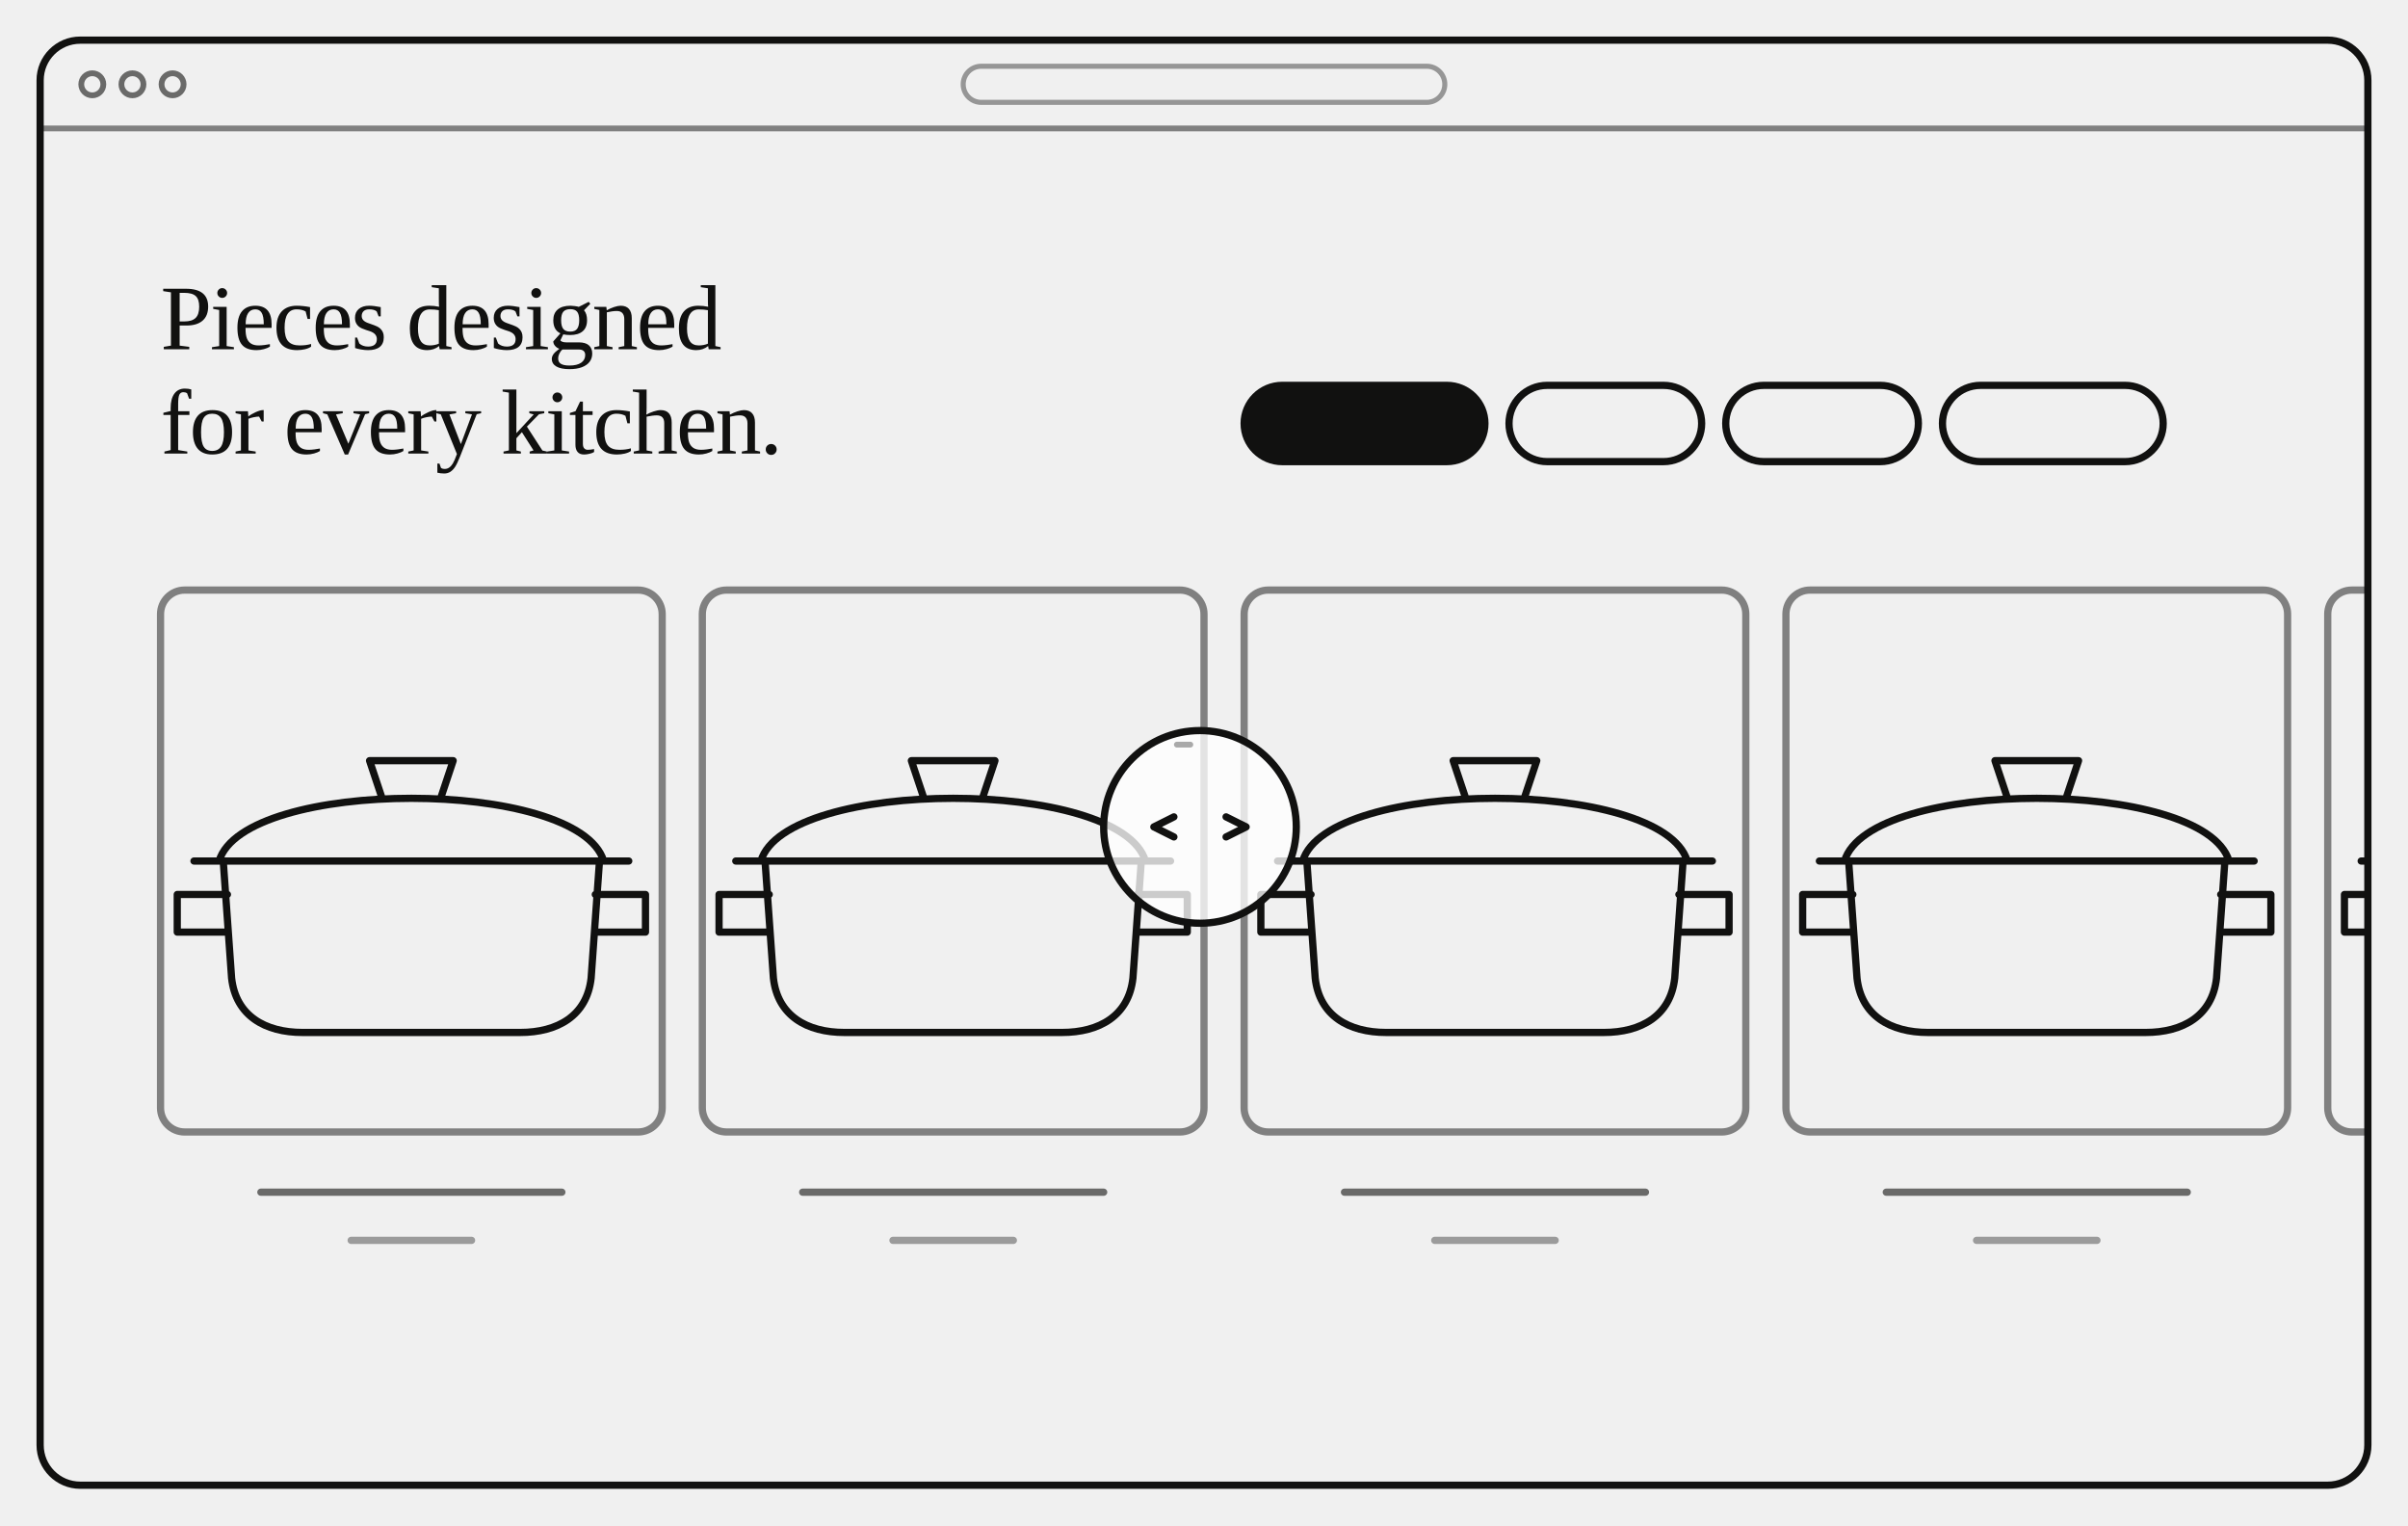
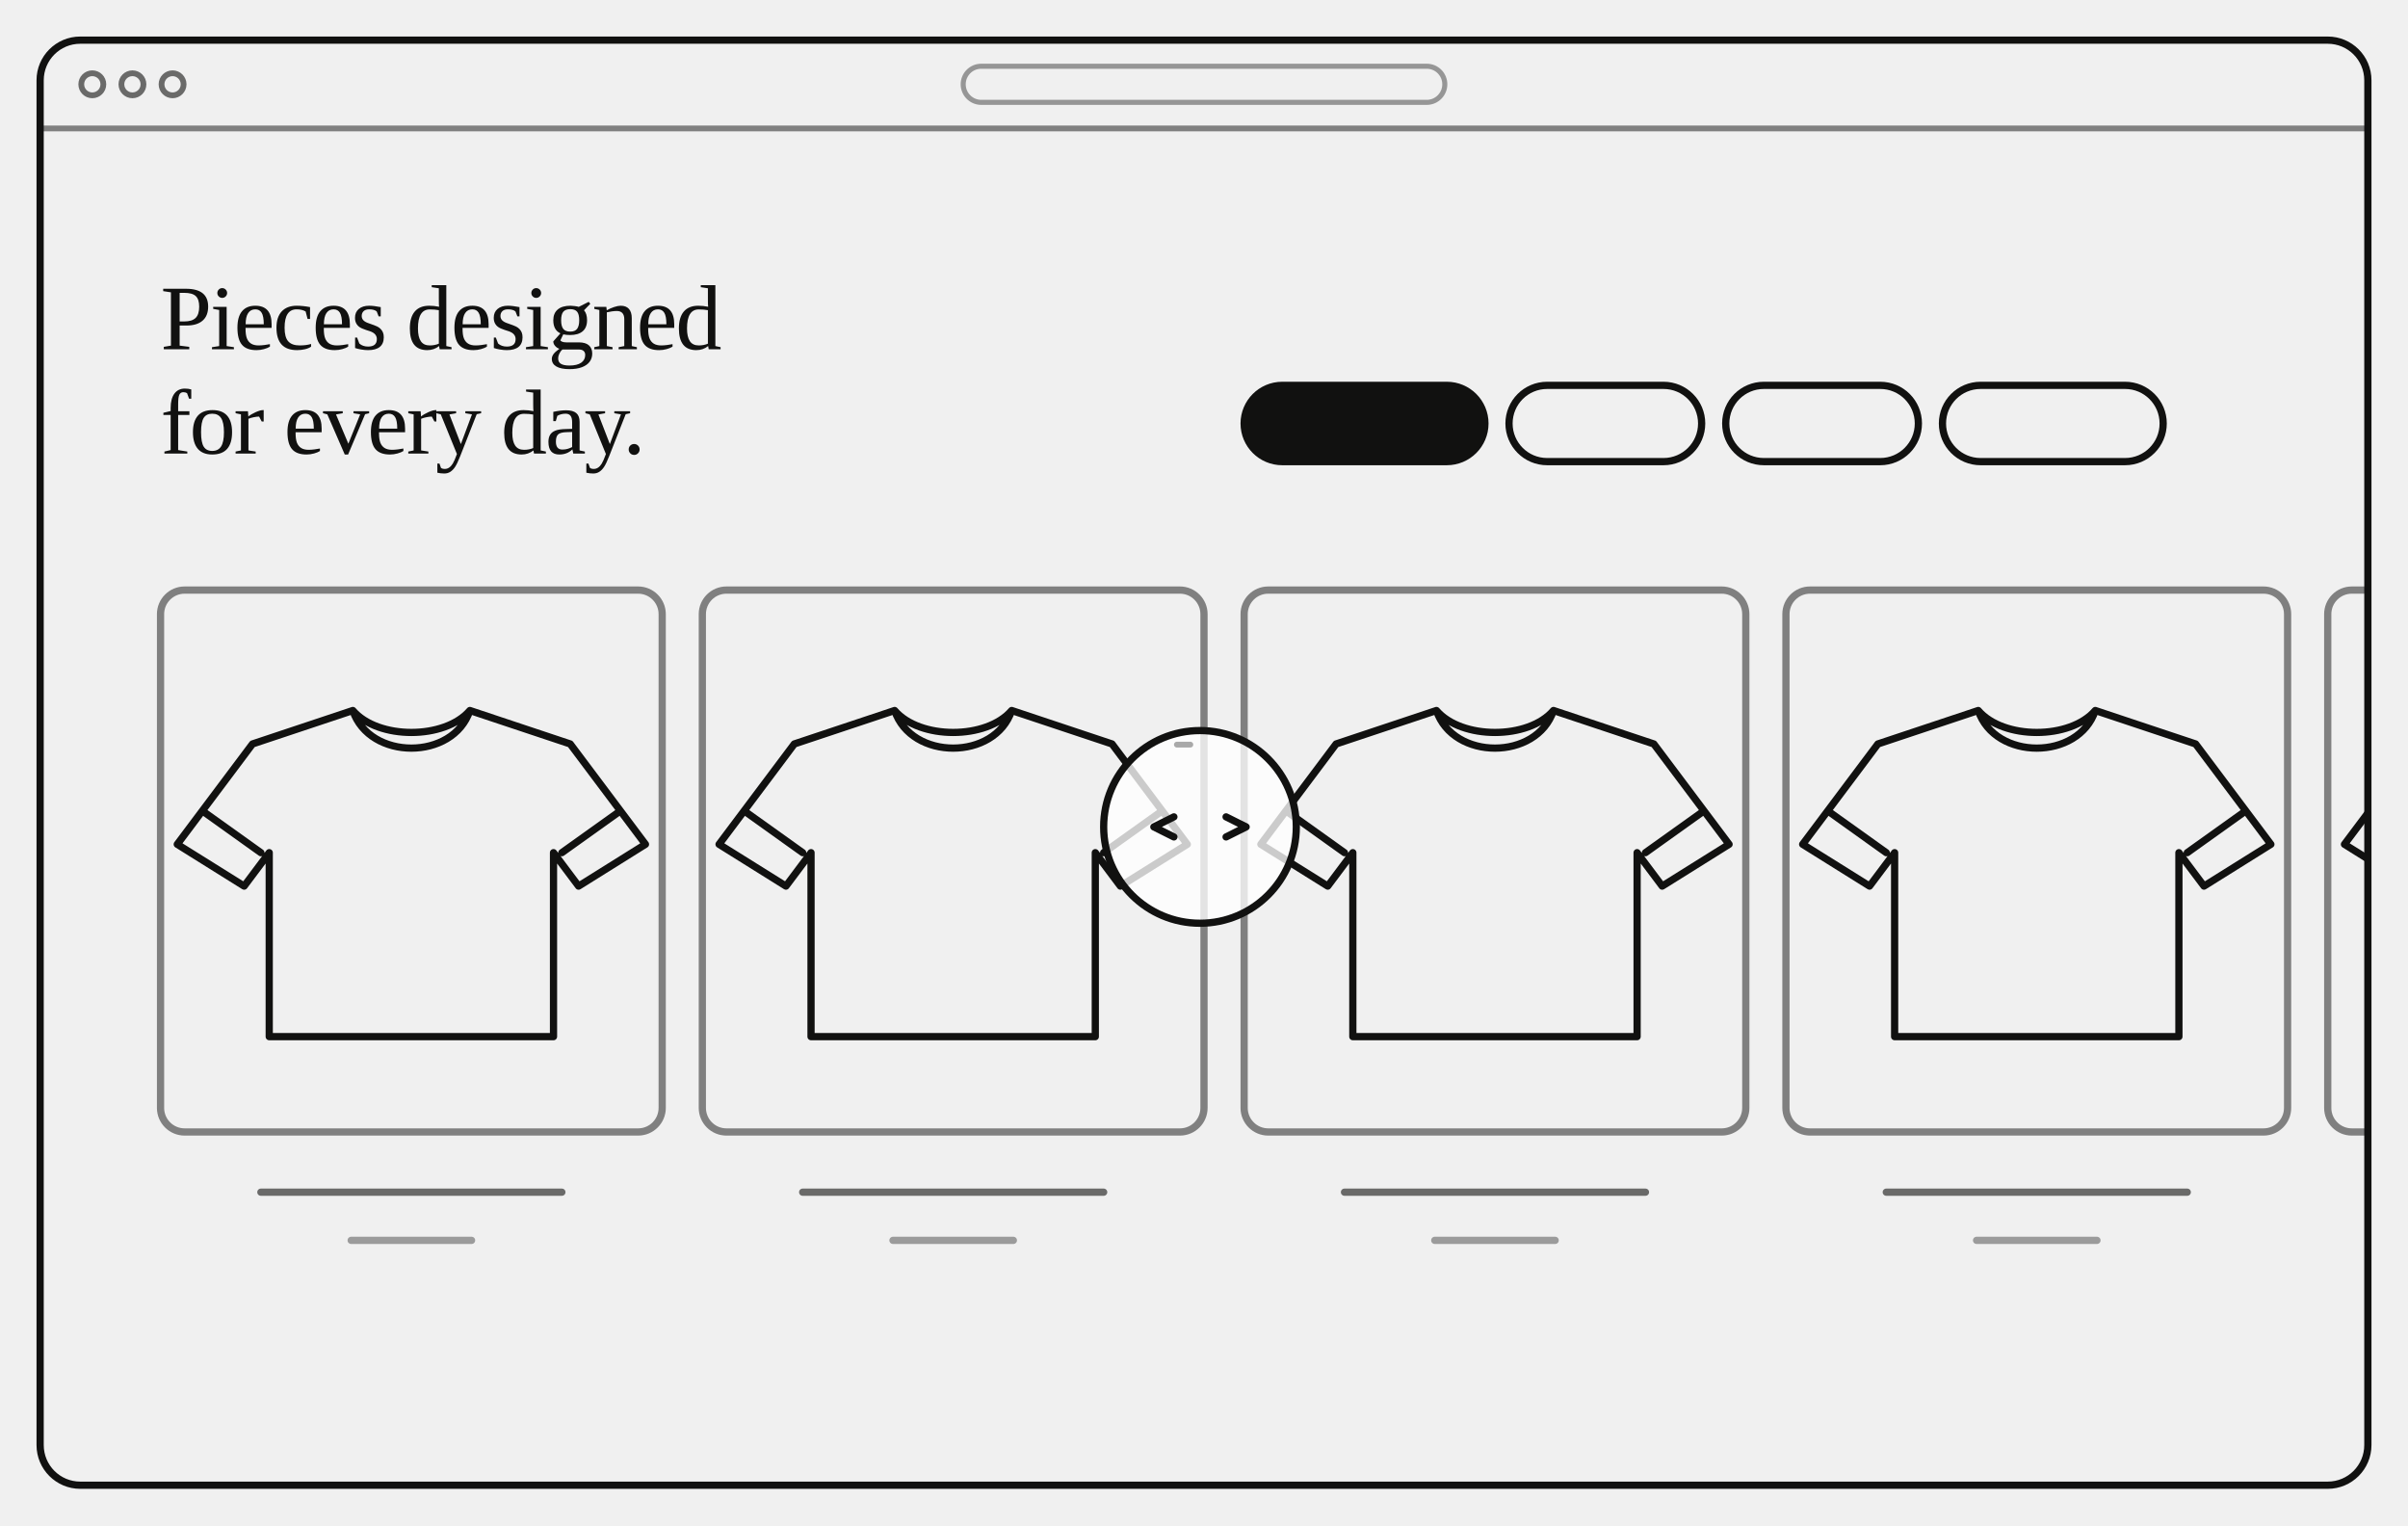
<svg xmlns="http://www.w3.org/2000/svg" viewBox="0 0 1200 760" aria-hidden="true">
  <defs>
    <pattern id="s-lf-drag-rail-m-h" width="13" height="13" patternUnits="userSpaceOnUse" patternTransform="rotate(45)">
      <line x1="0" y1="0" x2="0" y2="13" stroke="#111110" stroke-width="2.34" stroke-opacity=".2" />
    </pattern>
    <clipPath id="s-lf-drag-rail-m-c">
      <path d="M20,64 H1180 V720 a20,20 0 0 1 -20,20 H40 a20,20 0 0 1 -20,-20 Z" />
    </clipPath>
  </defs>
  <rect x="20" y="20" width="1160" height="720" rx="20" fill="none" stroke="#111110" stroke-width="3.60" />
  <line x1="20" y1="64" x2="1180" y2="64" stroke="#111110" stroke-width="2.88" stroke-opacity=".5" />
  <circle cx="46" cy="42" r="5.5" fill="none" stroke="#111110" stroke-width="2.88" stroke-opacity=".6" />
  <circle cx="66" cy="42" r="5.5" fill="none" stroke="#111110" stroke-width="2.88" stroke-opacity=".6" />
  <circle cx="86" cy="42" r="5.5" fill="none" stroke="#111110" stroke-width="2.88" stroke-opacity=".6" />
  <rect x="480" y="33" width="240" height="18" rx="9" fill="none" stroke="#111110" stroke-width="2.52" stroke-opacity=".4" />
  <g clip-path="url(#s-lf-drag-rail-m-c)">
    <g transform="translate(20 64)">
      <text x="60" y="110" font-family="Fraunces, Georgia, 'Times New Roman', serif" font-size="46" font-weight="300" letter-spacing="-0.92" text-anchor="start" fill="#111110" fill-opacity="1.0">Pieces designed</text>
-       <text x="60" y="162" font-family="Fraunces, Georgia, 'Times New Roman', serif" font-size="46" font-weight="300" letter-spacing="-0.92" text-anchor="start" fill="#111110" fill-opacity="1.0">for every kitchen.</text>
+       <text x="60" y="162" font-family="Fraunces, Georgia, 'Times New Roman', serif" font-size="46" font-weight="300" letter-spacing="-0.92" text-anchor="start" fill="#111110" fill-opacity="1.0">for every day.</text>
      <rect x="600" y="128" width="120" height="38" rx="19" stroke="#111110" stroke-width="3.60" stroke-opacity="1.0" fill="#111110" stroke-linecap="round" stroke-linejoin="round" />
      <rect x="732" y="128" width="96" height="38" rx="19" stroke="#111110" stroke-width="3.60" stroke-opacity="1.0" fill="none" stroke-linecap="round" stroke-linejoin="round" />
      <rect x="840" y="128" width="96" height="38" rx="19" stroke="#111110" stroke-width="3.60" stroke-opacity="1.0" fill="none" stroke-linecap="round" stroke-linejoin="round" />
      <rect x="948" y="128" width="110" height="38" rx="19" stroke="#111110" stroke-width="3.60" stroke-opacity="1.0" fill="none" stroke-linecap="round" stroke-linejoin="round" />
      <rect x="60" y="230" width="250" height="270" rx="12" stroke="#111110" stroke-width="3.60" stroke-opacity="0.5" fill="none" stroke-linecap="round" stroke-linejoin="round" />
-       <path d="M-46,-6 C-40,-26 40,-26 46,-6 M-52,-6 L52,-6 M-7,-21 L-10,-30 L10,-30 L7,-21 M-45,-6 L-43,22 C-42,31 -35,35 -26,35 L26,35 C35,35 42,31 43,22 L45,-6 M-44,2 L-56,2 L-56,11 L-44,11 M44,2 L56,2 L56,11 L44,11" transform="translate(185.0 377.5) scale(2.083333)" stroke="#111110" stroke-width="1.73" stroke-opacity="1.0" fill="none" stroke-linecap="round" stroke-linejoin="round" />
+       <path d="M-14,-38 C-8,-31 8,-31 14,-38 L38,-30 L56,-6 L40,4 L34,-4 L34,40 L-34,40 L-34,-4 L-40,4 L-56,-6 L-38,-30 Z M-14,-38 C-10,-26 10,-26 14,-38 M50,-14 L36,-4 M-50,-14 L-36,-4" transform="translate(185.0 369.1667) scale(2.083333)" stroke="#111110" stroke-width="1.73" stroke-opacity="1.0" fill="none" stroke-linecap="round" stroke-linejoin="round" />
      <line x1="110.0" y1="530" x2="260.0" y2="530" stroke="#111110" stroke-width="3.60" stroke-opacity="0.6" fill="none" stroke-linecap="round" stroke-linejoin="round" />
      <line x1="155.0" y1="554" x2="215.0" y2="554" stroke="#111110" stroke-width="3.60" stroke-opacity="0.38" fill="none" stroke-linecap="round" stroke-linejoin="round" />
      <rect x="330" y="230" width="250" height="270" rx="12" stroke="#111110" stroke-width="3.60" stroke-opacity="0.5" fill="none" stroke-linecap="round" stroke-linejoin="round" />
-       <path d="M-46,-6 C-40,-26 40,-26 46,-6 M-52,-6 L52,-6 M-7,-21 L-10,-30 L10,-30 L7,-21 M-45,-6 L-43,22 C-42,31 -35,35 -26,35 L26,35 C35,35 42,31 43,22 L45,-6 M-44,2 L-56,2 L-56,11 L-44,11 M44,2 L56,2 L56,11 L44,11" transform="translate(455.0 377.5) scale(2.083333)" stroke="#111110" stroke-width="1.73" stroke-opacity="1.0" fill="none" stroke-linecap="round" stroke-linejoin="round" />
+       <path d="M-14,-38 C-8,-31 8,-31 14,-38 L38,-30 L56,-6 L40,4 L34,-4 L34,40 L-34,40 L-34,-4 L-40,4 L-56,-6 L-38,-30 Z M-14,-38 C-10,-26 10,-26 14,-38 M50,-14 L36,-4 M-50,-14 L-36,-4" transform="translate(455.0 369.1667) scale(2.083333)" stroke="#111110" stroke-width="1.73" stroke-opacity="1.0" fill="none" stroke-linecap="round" stroke-linejoin="round" />
      <line x1="380.0" y1="530" x2="530.0" y2="530" stroke="#111110" stroke-width="3.60" stroke-opacity="0.6" fill="none" stroke-linecap="round" stroke-linejoin="round" />
      <line x1="425.0" y1="554" x2="485.0" y2="554" stroke="#111110" stroke-width="3.60" stroke-opacity="0.38" fill="none" stroke-linecap="round" stroke-linejoin="round" />
      <rect x="600" y="230" width="250" height="270" rx="12" stroke="#111110" stroke-width="3.60" stroke-opacity="0.5" fill="none" stroke-linecap="round" stroke-linejoin="round" />
-       <path d="M-46,-6 C-40,-26 40,-26 46,-6 M-52,-6 L52,-6 M-7,-21 L-10,-30 L10,-30 L7,-21 M-45,-6 L-43,22 C-42,31 -35,35 -26,35 L26,35 C35,35 42,31 43,22 L45,-6 M-44,2 L-56,2 L-56,11 L-44,11 M44,2 L56,2 L56,11 L44,11" transform="translate(725.0 377.5) scale(2.083333)" stroke="#111110" stroke-width="1.73" stroke-opacity="1.0" fill="none" stroke-linecap="round" stroke-linejoin="round" />
+       <path d="M-14,-38 C-8,-31 8,-31 14,-38 L38,-30 L56,-6 L40,4 L34,-4 L34,40 L-34,40 L-34,-4 L-40,4 L-56,-6 L-38,-30 Z M-14,-38 C-10,-26 10,-26 14,-38 M50,-14 L36,-4 M-50,-14 L-36,-4" transform="translate(725.0 369.1667) scale(2.083333)" stroke="#111110" stroke-width="1.73" stroke-opacity="1.0" fill="none" stroke-linecap="round" stroke-linejoin="round" />
      <line x1="650.0" y1="530" x2="800.0" y2="530" stroke="#111110" stroke-width="3.60" stroke-opacity="0.6" fill="none" stroke-linecap="round" stroke-linejoin="round" />
      <line x1="695.0" y1="554" x2="755.0" y2="554" stroke="#111110" stroke-width="3.60" stroke-opacity="0.38" fill="none" stroke-linecap="round" stroke-linejoin="round" />
      <rect x="870" y="230" width="250" height="270" rx="12" stroke="#111110" stroke-width="3.60" stroke-opacity="0.5" fill="none" stroke-linecap="round" stroke-linejoin="round" />
-       <path d="M-46,-6 C-40,-26 40,-26 46,-6 M-52,-6 L52,-6 M-7,-21 L-10,-30 L10,-30 L7,-21 M-45,-6 L-43,22 C-42,31 -35,35 -26,35 L26,35 C35,35 42,31 43,22 L45,-6 M-44,2 L-56,2 L-56,11 L-44,11 M44,2 L56,2 L56,11 L44,11" transform="translate(995.0 377.5) scale(2.083333)" stroke="#111110" stroke-width="1.73" stroke-opacity="1.0" fill="none" stroke-linecap="round" stroke-linejoin="round" />
+       <path d="M-14,-38 C-8,-31 8,-31 14,-38 L38,-30 L56,-6 L40,4 L34,-4 L34,40 L-34,40 L-34,-4 L-40,4 L-56,-6 L-38,-30 Z M-14,-38 C-10,-26 10,-26 14,-38 M50,-14 L36,-4 M-50,-14 L-36,-4" transform="translate(995.0 369.1667) scale(2.083333)" stroke="#111110" stroke-width="1.73" stroke-opacity="1.0" fill="none" stroke-linecap="round" stroke-linejoin="round" />
      <line x1="920.0" y1="530" x2="1070.0" y2="530" stroke="#111110" stroke-width="3.60" stroke-opacity="0.6" fill="none" stroke-linecap="round" stroke-linejoin="round" />
      <line x1="965.0" y1="554" x2="1025.0" y2="554" stroke="#111110" stroke-width="3.60" stroke-opacity="0.38" fill="none" stroke-linecap="round" stroke-linejoin="round" />
      <rect x="1140" y="230" width="250" height="270" rx="12" stroke="#111110" stroke-width="3.60" stroke-opacity="0.5" fill="none" stroke-linecap="round" stroke-linejoin="round" />
-       <path d="M-46,-6 C-40,-26 40,-26 46,-6 M-52,-6 L52,-6 M-7,-21 L-10,-30 L10,-30 L7,-21 M-45,-6 L-43,22 C-42,31 -35,35 -26,35 L26,35 C35,35 42,31 43,22 L45,-6 M-44,2 L-56,2 L-56,11 L-44,11 M44,2 L56,2 L56,11 L44,11" transform="translate(1265.0 377.5) scale(2.083333)" stroke="#111110" stroke-width="1.73" stroke-opacity="1.0" fill="none" stroke-linecap="round" stroke-linejoin="round" />
+       <path d="M-14,-38 C-8,-31 8,-31 14,-38 L38,-30 L56,-6 L40,4 L34,-4 L34,40 L-34,40 L-34,-4 L-40,4 L-56,-6 L-38,-30 Z M-14,-38 C-10,-26 10,-26 14,-38 M50,-14 L36,-4 M-50,-14 L-36,-4" transform="translate(1265.0 369.1667) scale(2.083333)" stroke="#111110" stroke-width="1.73" stroke-opacity="1.0" fill="none" stroke-linecap="round" stroke-linejoin="round" />
      <line x1="1190.0" y1="530" x2="1340.0" y2="530" stroke="#111110" stroke-width="3.60" stroke-opacity="0.6" fill="none" stroke-linecap="round" stroke-linejoin="round" />
      <line x1="1235.0" y1="554" x2="1295.0" y2="554" stroke="#111110" stroke-width="3.60" stroke-opacity="0.38" fill="none" stroke-linecap="round" stroke-linejoin="round" />
      <rect x="530" y="300" width="96" height="96" rx="48" fill="#ffffff" fill-opacity="0.78" stroke="none" />
      <rect x="530" y="300" width="96" height="96" rx="48" stroke="#111110" stroke-width="3.60" stroke-opacity="1.0" fill="none" stroke-linecap="round" stroke-linejoin="round" />
      <line x1="573.2" y1="307" x2="566.48" y2="307" stroke="#111110" stroke-width="2.88" stroke-opacity="0.35" fill="none" stroke-linecap="round" stroke-linejoin="round" />
      <path d="M565.0,343.0 L555.0,348 L565.0,353.0" stroke="#111110" stroke-width="3.60" stroke-opacity="1.0" fill="none" stroke-linecap="round" stroke-linejoin="round" />
      <path d="M591.0,343.0 L601.0,348 L591.0,353.0" stroke="#111110" stroke-width="3.60" stroke-opacity="1.0" fill="none" stroke-linecap="round" stroke-linejoin="round" />
    </g>
  </g>
</svg>
